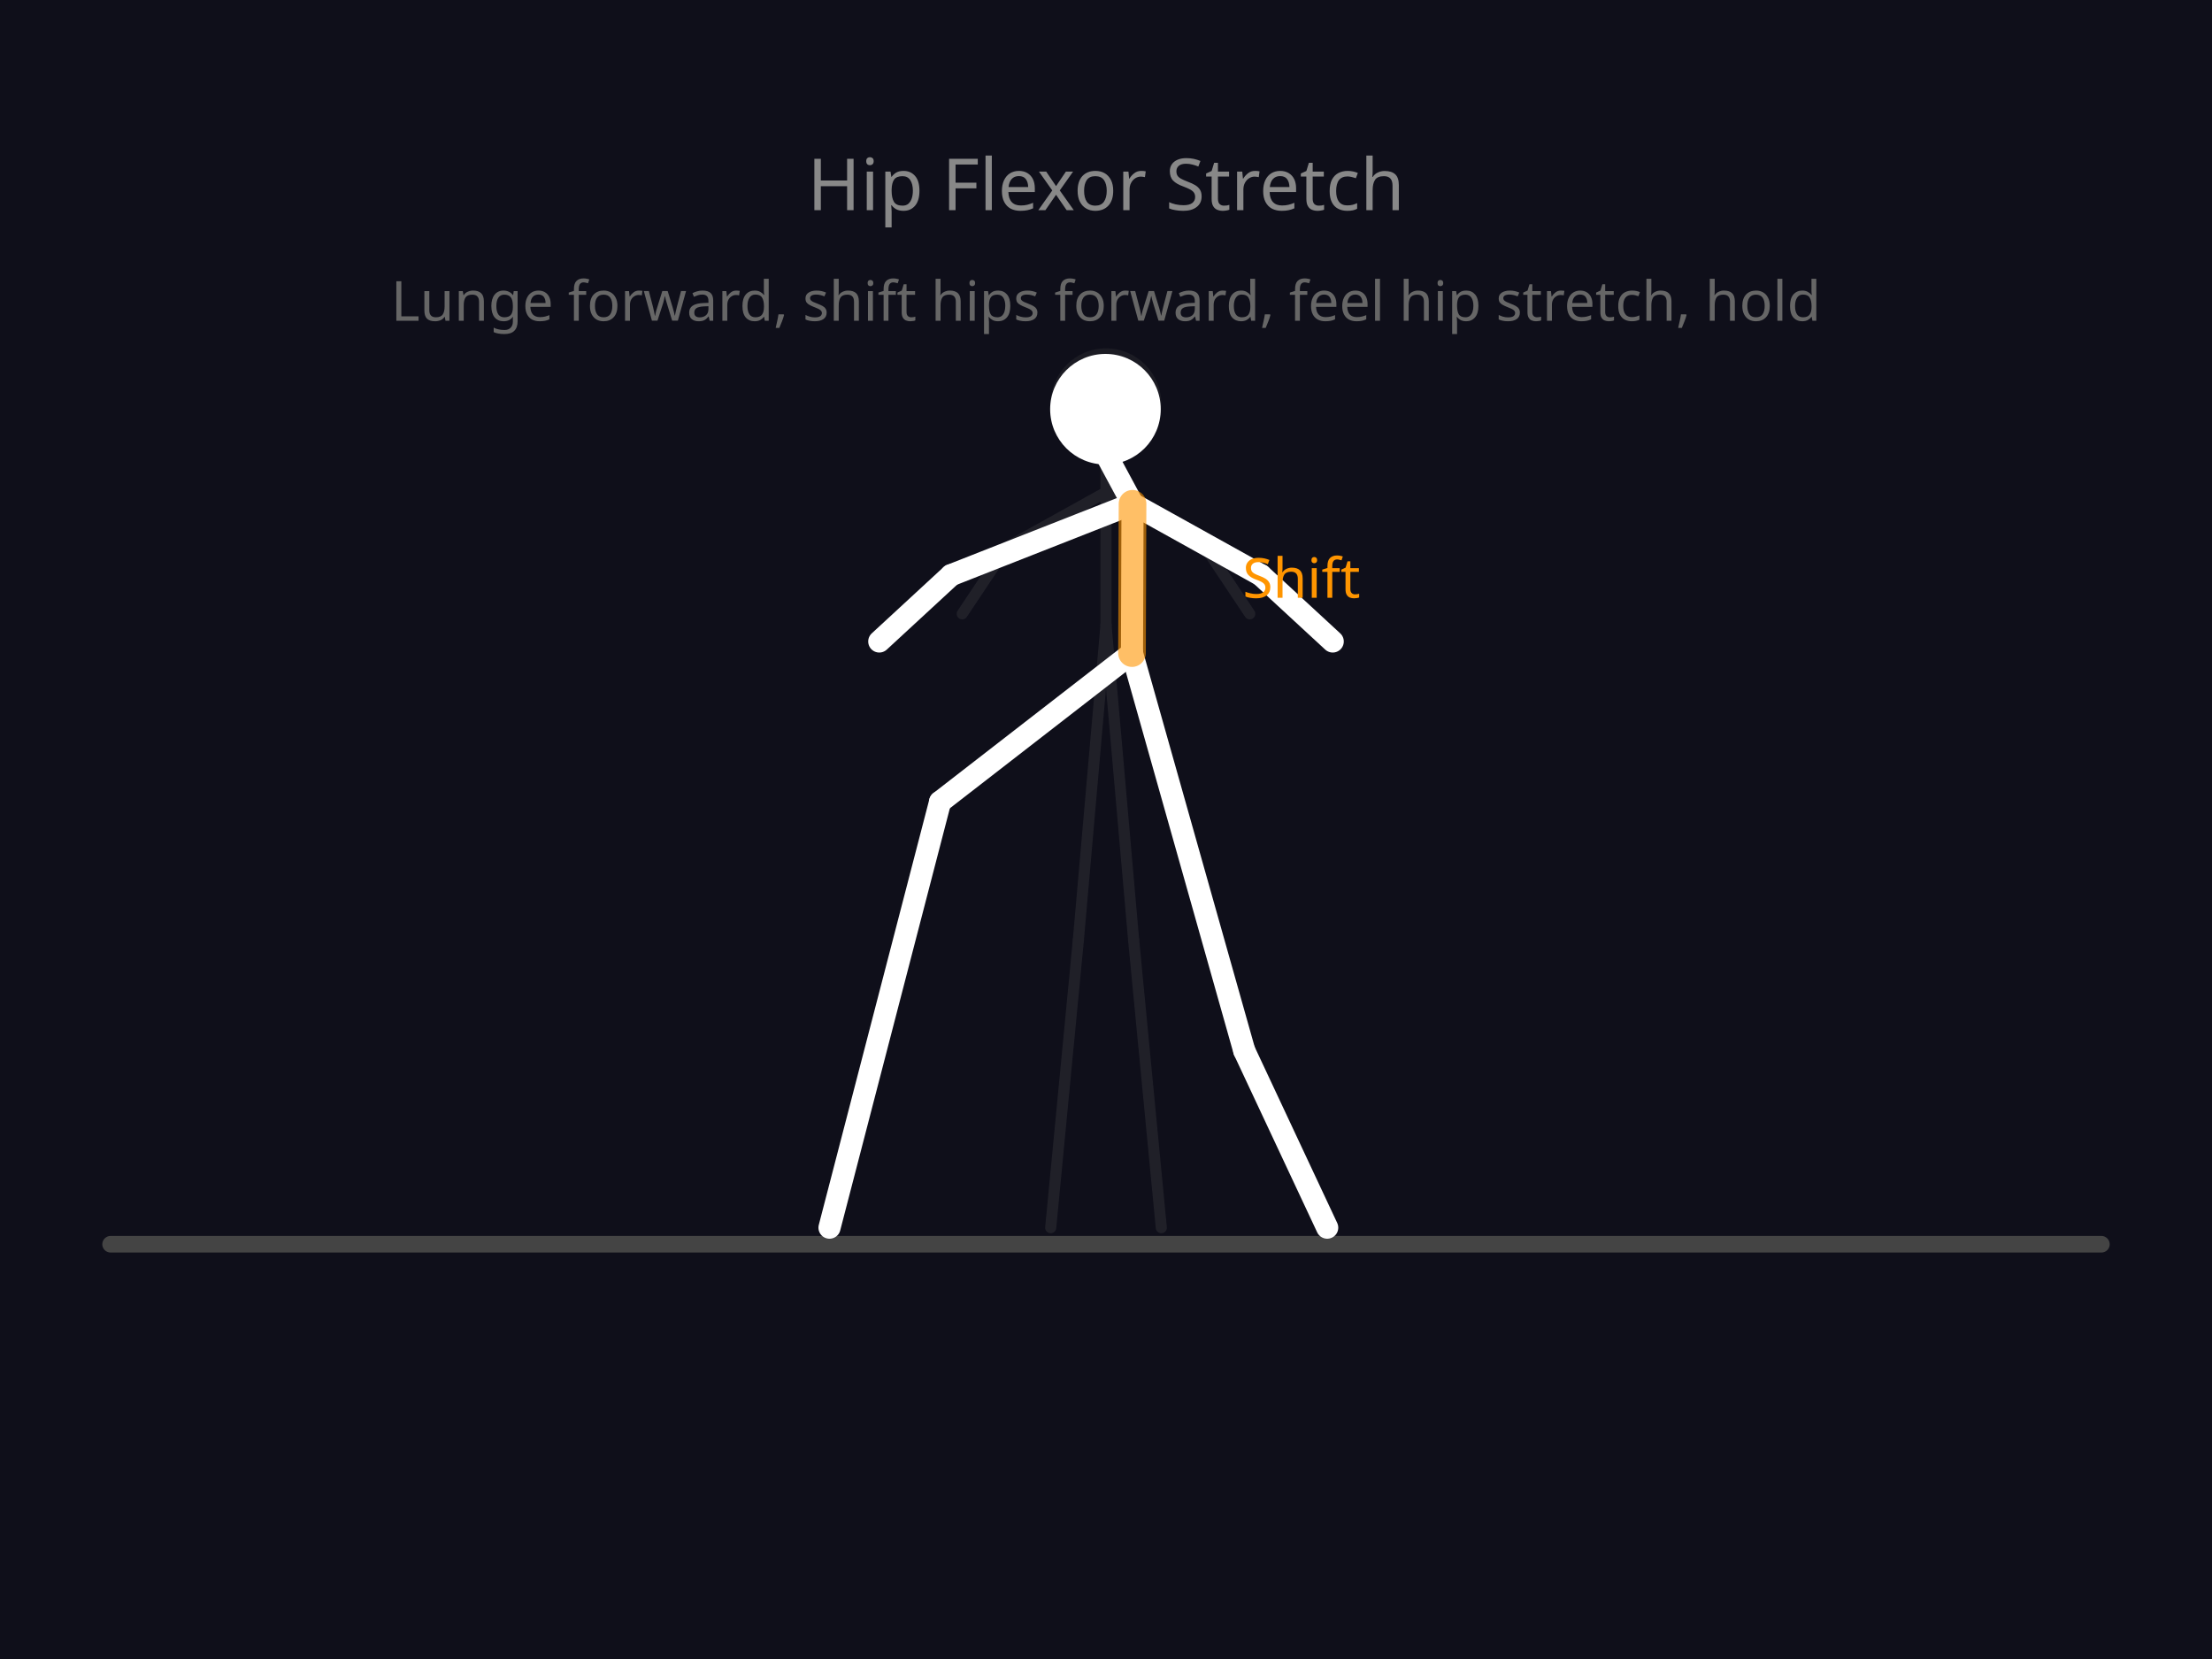
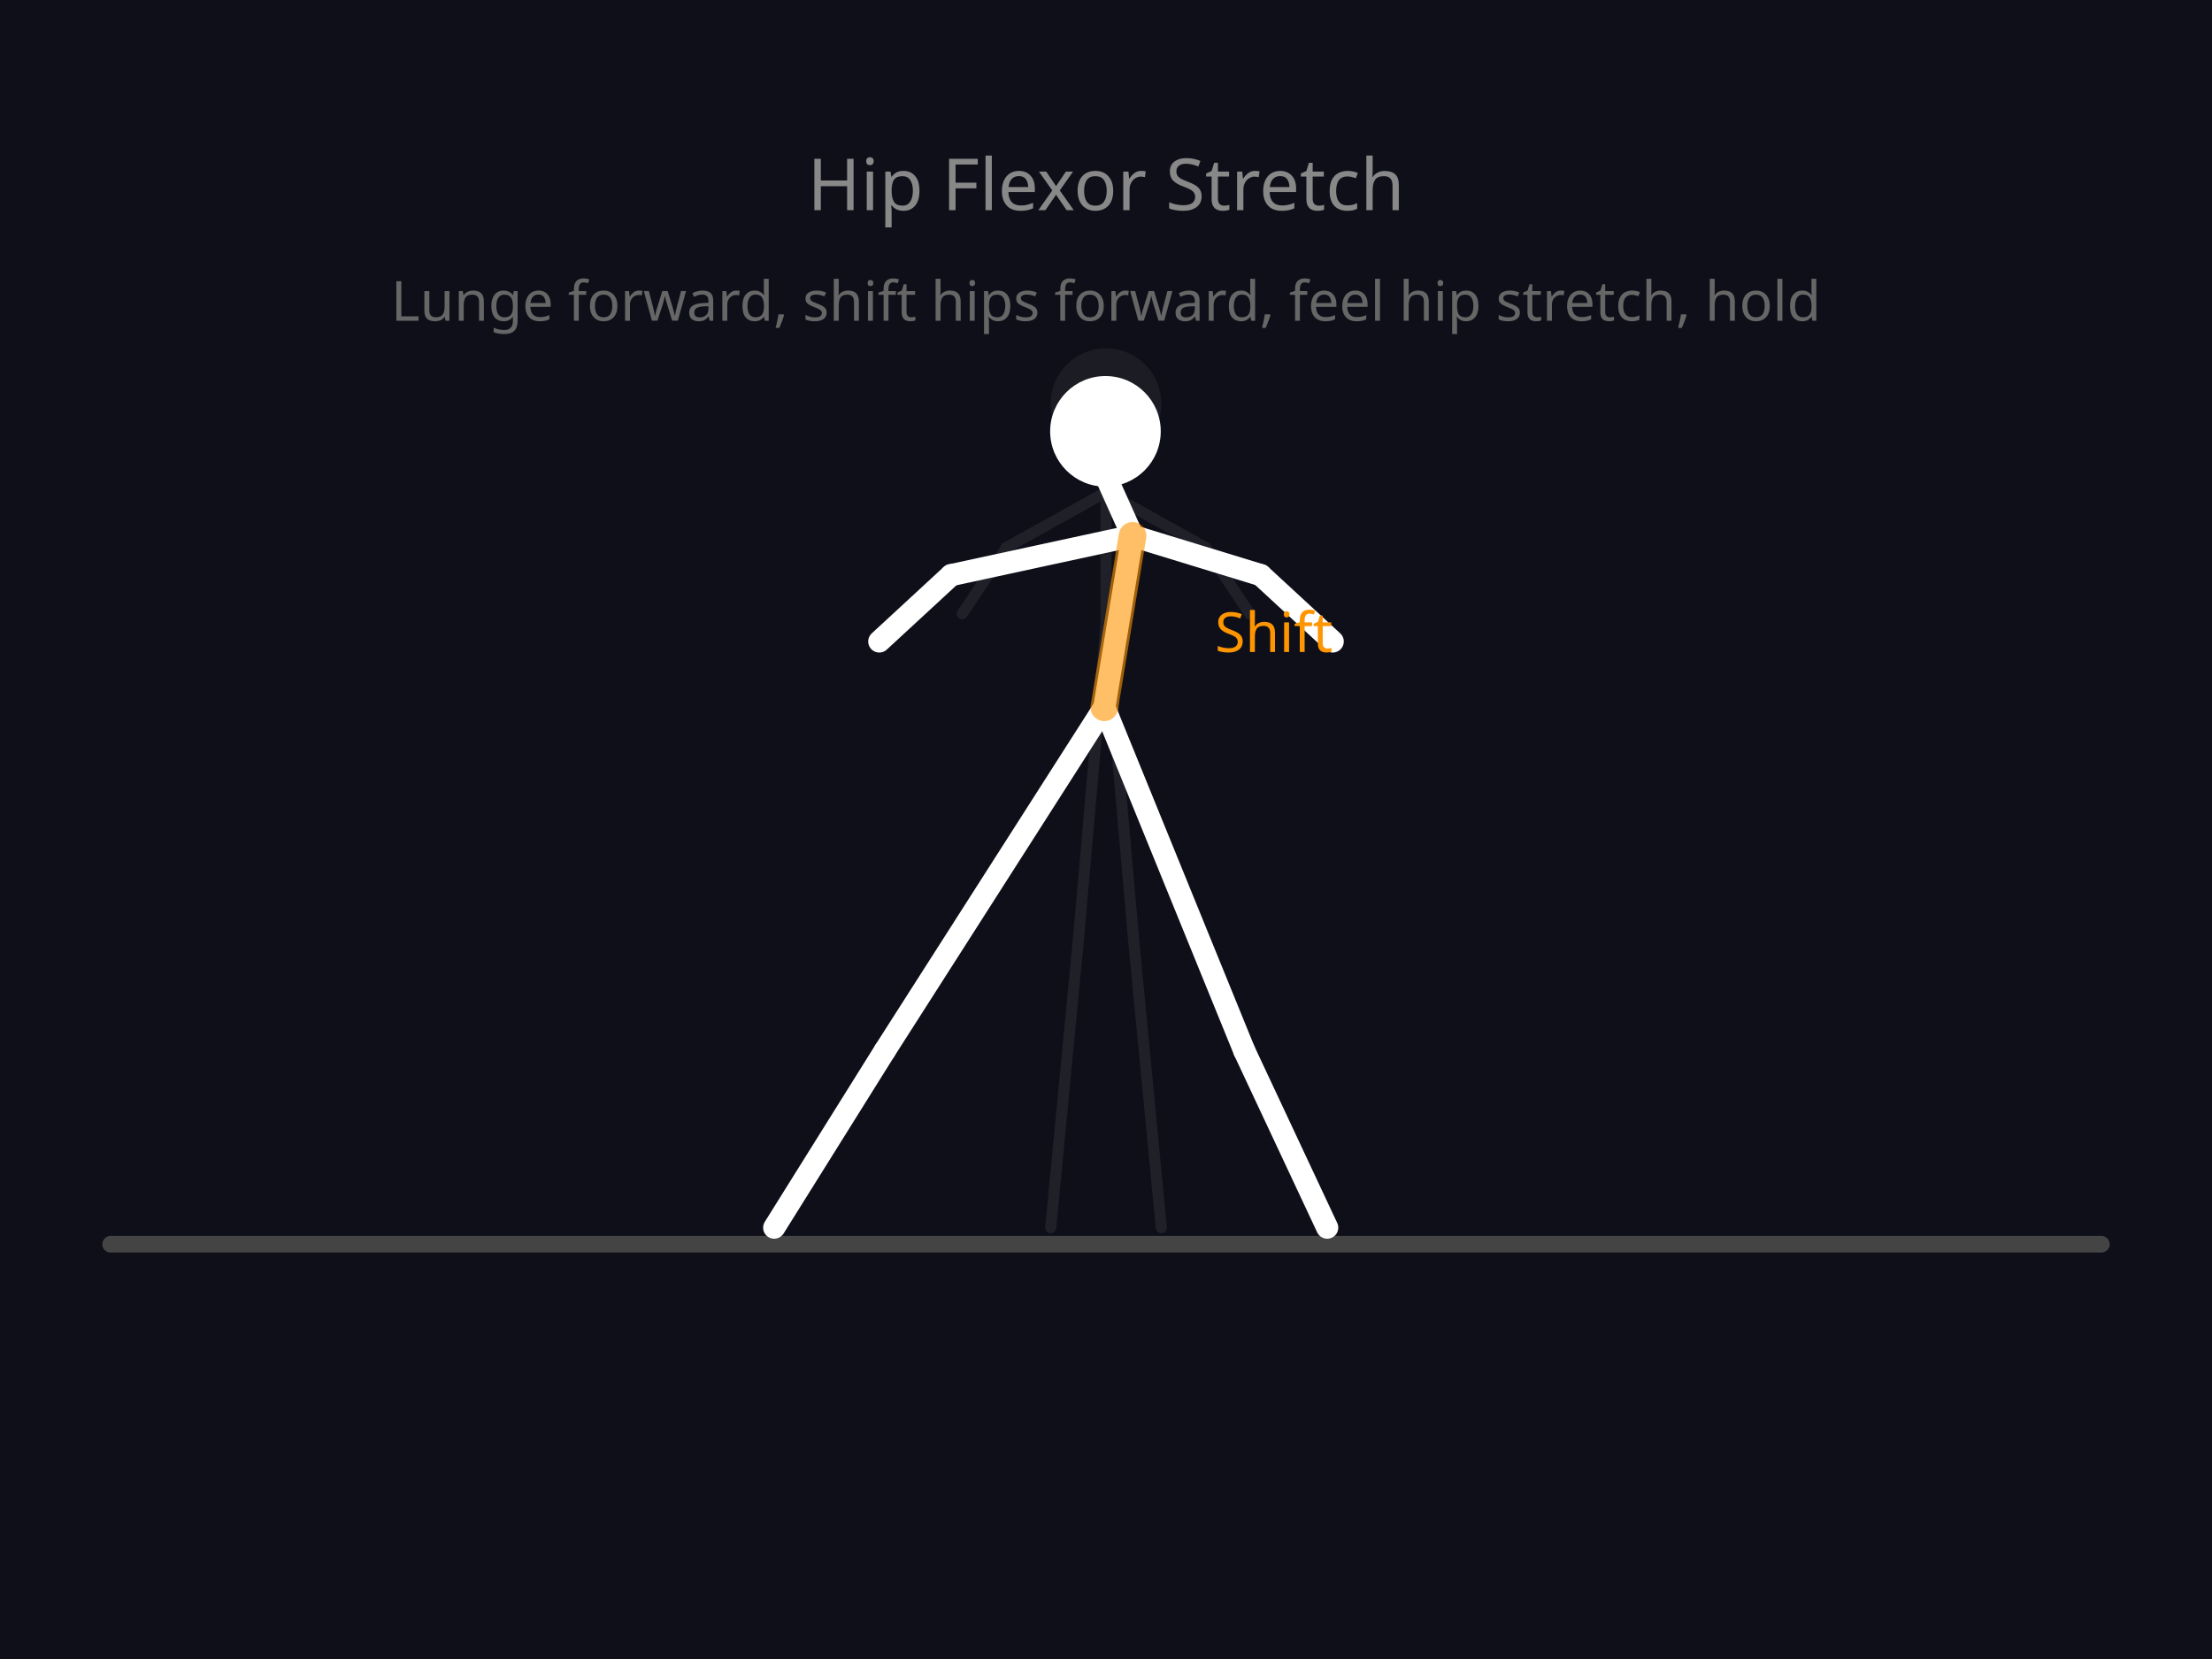
<svg xmlns="http://www.w3.org/2000/svg" viewBox="0 0 400 300">
  <rect width="400" height="300" fill="#0f0f1a" />
  <line x1="20" y1="225" x2="380" y2="225" stroke="#444" stroke-width="3" stroke-linecap="round" />
  <text x="200" y="38" fill="#888" font-size="13" font-family="sans-serif" text-anchor="middle">Hip Flexor Stretch</text>
  <text x="200" y="58" fill="#666" font-size="10" font-family="sans-serif" text-anchor="middle">Lunge forward, shift hips forward, feel hip stretch, hold</text>
  <g stroke="#555" stroke-width="2" fill="none" stroke-linecap="round" stroke-linejoin="round" opacity="0.25">
    <circle cx="200" cy="73" r="10" fill="#444" stroke="none" />
    <line x1="200" y1="73" x2="200" y2="81" />
    <line x1="200" y1="81" x2="200" y2="89" />
    <line x1="200" y1="89" x2="200" y2="113" />
    <line x1="200" y1="89" x2="182" y2="99" />
    <line x1="182" y1="99" x2="174" y2="111" />
    <line x1="200" y1="89" x2="218" y2="99" />
    <line x1="218" y1="99" x2="226" y2="111" />
    <line x1="200" y1="113" x2="195" y2="170" />
    <line x1="195" y1="170" x2="190" y2="222" />
    <line x1="200" y1="113" x2="205" y2="170" />
    <line x1="205" y1="170" x2="210" y2="222" />
  </g>
  <g stroke="#FFF" stroke-width="4" fill="none" stroke-linecap="round" stroke-linejoin="round">
-     <circle cx="199.9" cy="74" r="10" fill="#FFF" stroke="none" />
-     <line x1="199.9" y1="74" x2="199.9" y2="82" />
-     <line x1="199.9" y1="82" x2="204.8" y2="91.1" />
-     <line x1="204.8" y1="91.1" x2="204.7" y2="118.1" />
-     <line x1="204.8" y1="91.1" x2="172" y2="104" />
+     <circle cx="199.9" cy="78" r="10" fill="#FFF" stroke="none" />
+     <line x1="199.9" y1="78" x2="199.9" y2="86" />
+     <line x1="199.9" y1="86" x2="204.8" y2="96.9" />
+     <line x1="204.8" y1="96.9" x2="199.7" y2="127.9" />
+     <line x1="204.8" y1="96.9" x2="172" y2="104" />
    <line x1="172" y1="104" x2="159" y2="116" />
-     <line x1="204.8" y1="91.1" x2="228" y2="104" />
+     <line x1="204.8" y1="96.9" x2="228" y2="104" />
    <line x1="228" y1="104" x2="241" y2="116" />
-     <line x1="204.7" y1="118.1" x2="170" y2="145" />
-     <line x1="170" y1="145" x2="150" y2="222" />
-     <line x1="204.7" y1="118.1" x2="225" y2="190" />
+     <line x1="199.7" y1="127.9" x2="160" y2="190" />
+     <line x1="160" y1="190" x2="140" y2="222" />
+     <line x1="199.7" y1="127.9" x2="225" y2="190" />
    <line x1="225" y1="190" x2="240" y2="222" />
-     <line x1="204.7" y1="118.1" x2="204.8" y2="91.1" stroke="#FF9500" stroke-width="5" opacity="0.6" />
+     <line x1="199.7" y1="127.9" x2="204.8" y2="96.9" stroke="#FF9500" stroke-width="5" opacity="0.6" />
  </g>
-   <text x="224.7" y="108.1" fill="#FF9500" font-size="10" font-family="sans-serif">Shift</text>
+   <text x="219.7" y="117.9" fill="#FF9500" font-size="10" font-family="sans-serif">Shift</text>
</svg>
